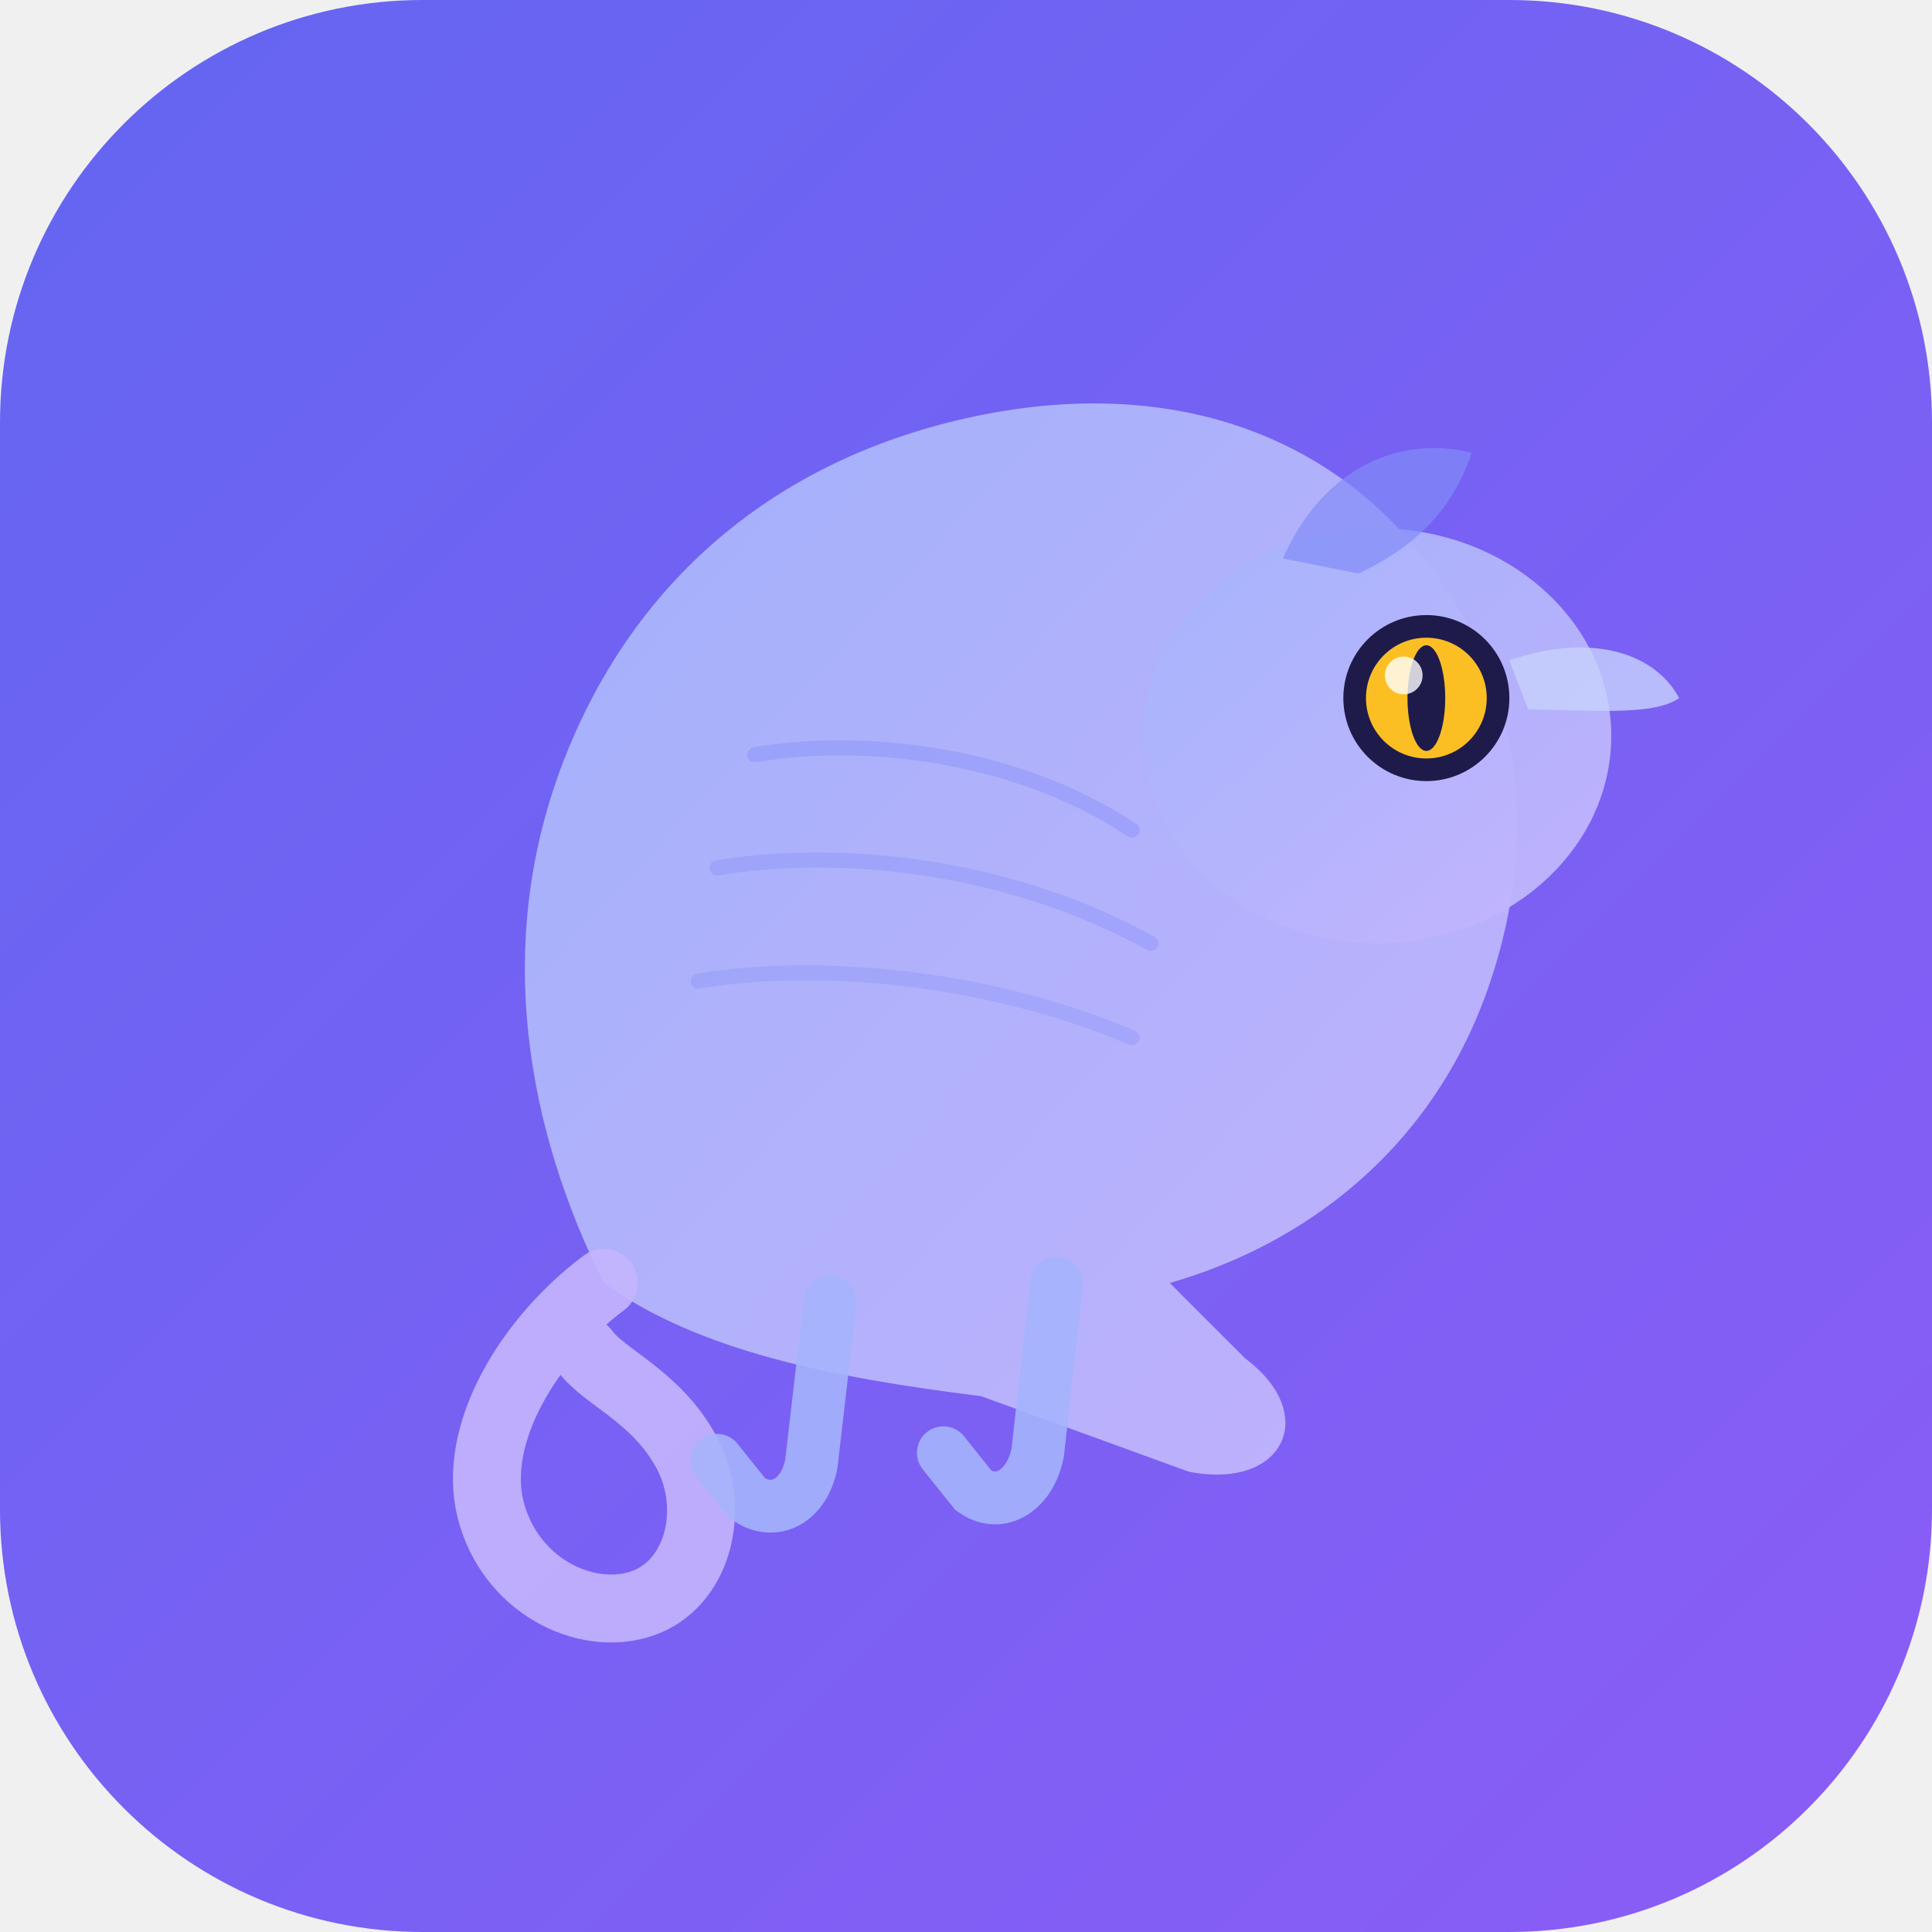
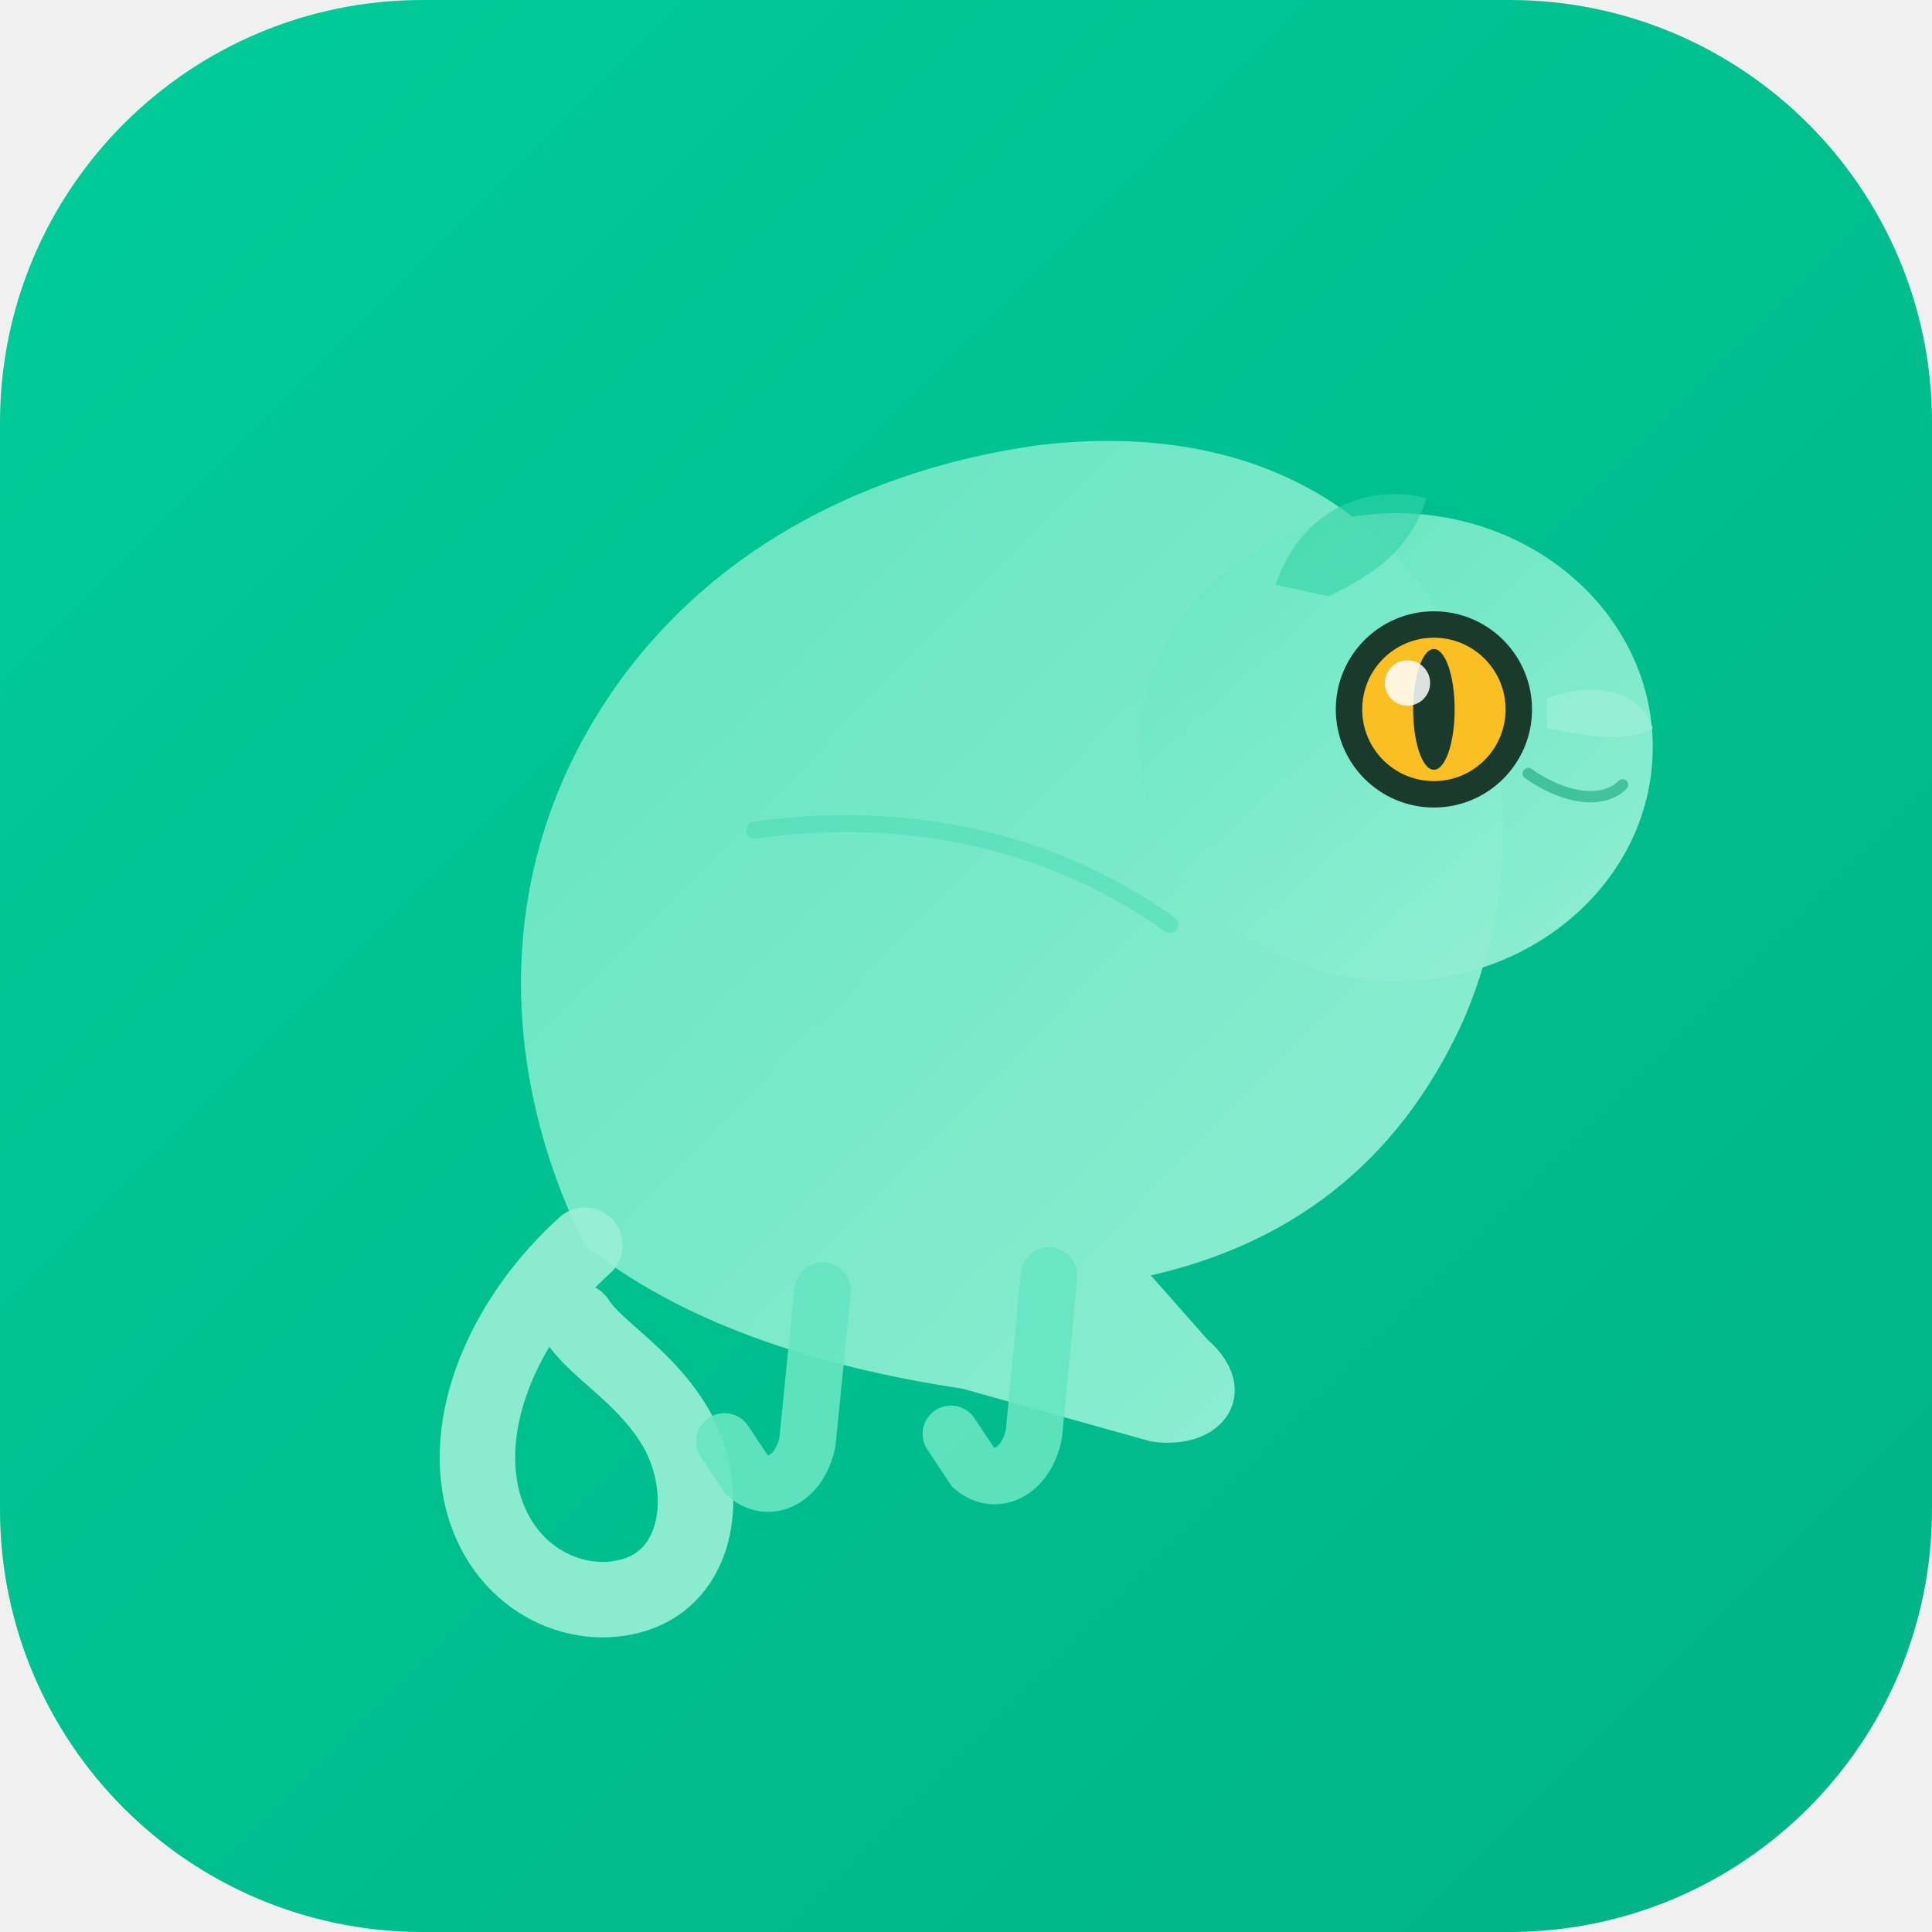
<svg xmlns="http://www.w3.org/2000/svg" viewBox="0 0 512 512" fill="none">
  <defs>
    <linearGradient id="bg" x1="0" y1="0" x2="1" y2="1">
-       <stop offset="0%" stop-color="#6366f1" />
-       <stop offset="100%" stop-color="#8b5cf6" />
+       <stop offset="0%" stop-color="#00CC99" />
+       <stop offset="100%" stop-color="#00B386" />
    </linearGradient>
    <linearGradient id="body" x1="0" y1="0" x2="1" y2="1">
-       <stop offset="0%" stop-color="#a5b4fc" />
-       <stop offset="100%" stop-color="#c4b5fd" />
+       <stop offset="0%" stop-color="#66E6C2" />
+       <stop offset="100%" stop-color="#99F0D6" />
    </linearGradient>
  </defs>
  <rect width="512" height="512" rx="112" fill="url(#bg)" />
-   <path d="M160 340 C140 300 130 250 150 200 C170 150 210 120 260 110 C310 100 350 115 375 145 C400 175 410 215 395 260 C380 305 345 330 310 340 L330 360 C350 375 340 395 315 390 L260 370 C220 365 185 358 160 340Z" fill="url(#body)" opacity="0.95" />
-   <ellipse cx="365" cy="195" rx="62" ry="55" fill="url(#body)" opacity="0.95" />
-   <path d="M400 175 C420 168 438 172 445 185 C438 190 420 188 405 188Z" fill="#c7d2fe" opacity="0.8" />
-   <circle cx="378" cy="185" r="22" fill="#1e1b4b" />
-   <circle cx="378" cy="185" r="16" fill="#fbbf24" />
-   <ellipse cx="378" cy="185" rx="5" ry="14" fill="#1e1b4b" />
-   <circle cx="372" cy="179" r="5" fill="white" opacity="0.8" />
-   <path d="M340 148 C350 125 370 115 390 120 C385 135 375 145 360 152Z" fill="#818cf8" opacity="0.7" />
-   <path d="M160 340 C140 355 125 380 130 400 C135 420 155 430 170 425 C185 420 190 400 182 385 C174 370 160 365 155 358" stroke="#c4b5fd" stroke-width="18" stroke-linecap="round" fill="none" opacity="0.9" />
-   <path d="M280 340 L275 385 C273 395 265 400 258 395 L250 385" stroke="#a5b4fc" stroke-width="14" stroke-linecap="round" fill="none" opacity="0.9" />
-   <path d="M220 345 L215 388 C213 398 205 402 198 397 L190 387" stroke="#a5b4fc" stroke-width="14" stroke-linecap="round" fill="none" opacity="0.9" />
-   <path d="M200 200 C230 195 270 200 300 220" stroke="#818cf8" stroke-width="4" stroke-linecap="round" fill="none" opacity="0.4" />
-   <path d="M190 230 C220 225 265 228 305 250" stroke="#818cf8" stroke-width="4" stroke-linecap="round" fill="none" opacity="0.35" />
-   <path d="M185 260 C215 255 260 258 300 275" stroke="#818cf8" stroke-width="4" stroke-linecap="round" fill="none" opacity="0.3" />
+   <path d="M155 330 C135 290 130 240 155 195 C180 150 225 125 275 118 C325 112 360 130 380 160 C400 190 405 230 388 270 C370 310 340 330 305 338 L320 355 C335 368 325 385 305 382 L255 368 C215 362 180 350 155 330Z" fill="url(#body)" opacity="0.95" />
+   <ellipse cx="370" cy="198" rx="68" ry="62" fill="url(#body)" opacity="0.95" />
+   <path d="M410 185 C425 180 435 184 438 193 C432 197 420 195 410 193Z" fill="#99F0D6" opacity="0.8" />
+   <path d="M405 205 C415 212 425 213 430 208" stroke="#00996B" stroke-width="3" stroke-linecap="round" fill="none" opacity="0.5" />
+   <circle cx="380" cy="188" r="26" fill="#1a3a2e" />
+   <circle cx="380" cy="188" r="19" fill="#fbbf24" />
+   <ellipse cx="380" cy="188" rx="5.5" ry="16" fill="#1a3a2e" />
+   <circle cx="373" cy="181" r="6" fill="white" opacity="0.85" />
+   <path d="M338 155 C345 135 362 128 378 132 C374 145 365 152 352 158Z" fill="#33D4A8" opacity="0.6" />
+   <path d="M155 330 C135 348 122 375 128 398 C134 420 155 428 170 422 C185 416 188 396 180 380 C172 365 158 358 153 350" stroke="#99F0D6" stroke-width="20" stroke-linecap="round" fill="none" opacity="0.9" />
+   <path d="M278 338 L274 380 C272 390 264 394 258 389 L252 380" stroke="#66E6C2" stroke-width="15" stroke-linecap="round" fill="none" opacity="0.9" />
+   <path d="M218 342 L214 382 C212 392 204 396 198 391 L192 382" stroke="#66E6C2" stroke-width="15" stroke-linecap="round" fill="none" opacity="0.9" />
+   <path d="M200 220 C235 215 275 220 310 245" stroke="#33D4A8" stroke-width="4.5" stroke-linecap="round" fill="none" opacity="0.35" />
</svg>
